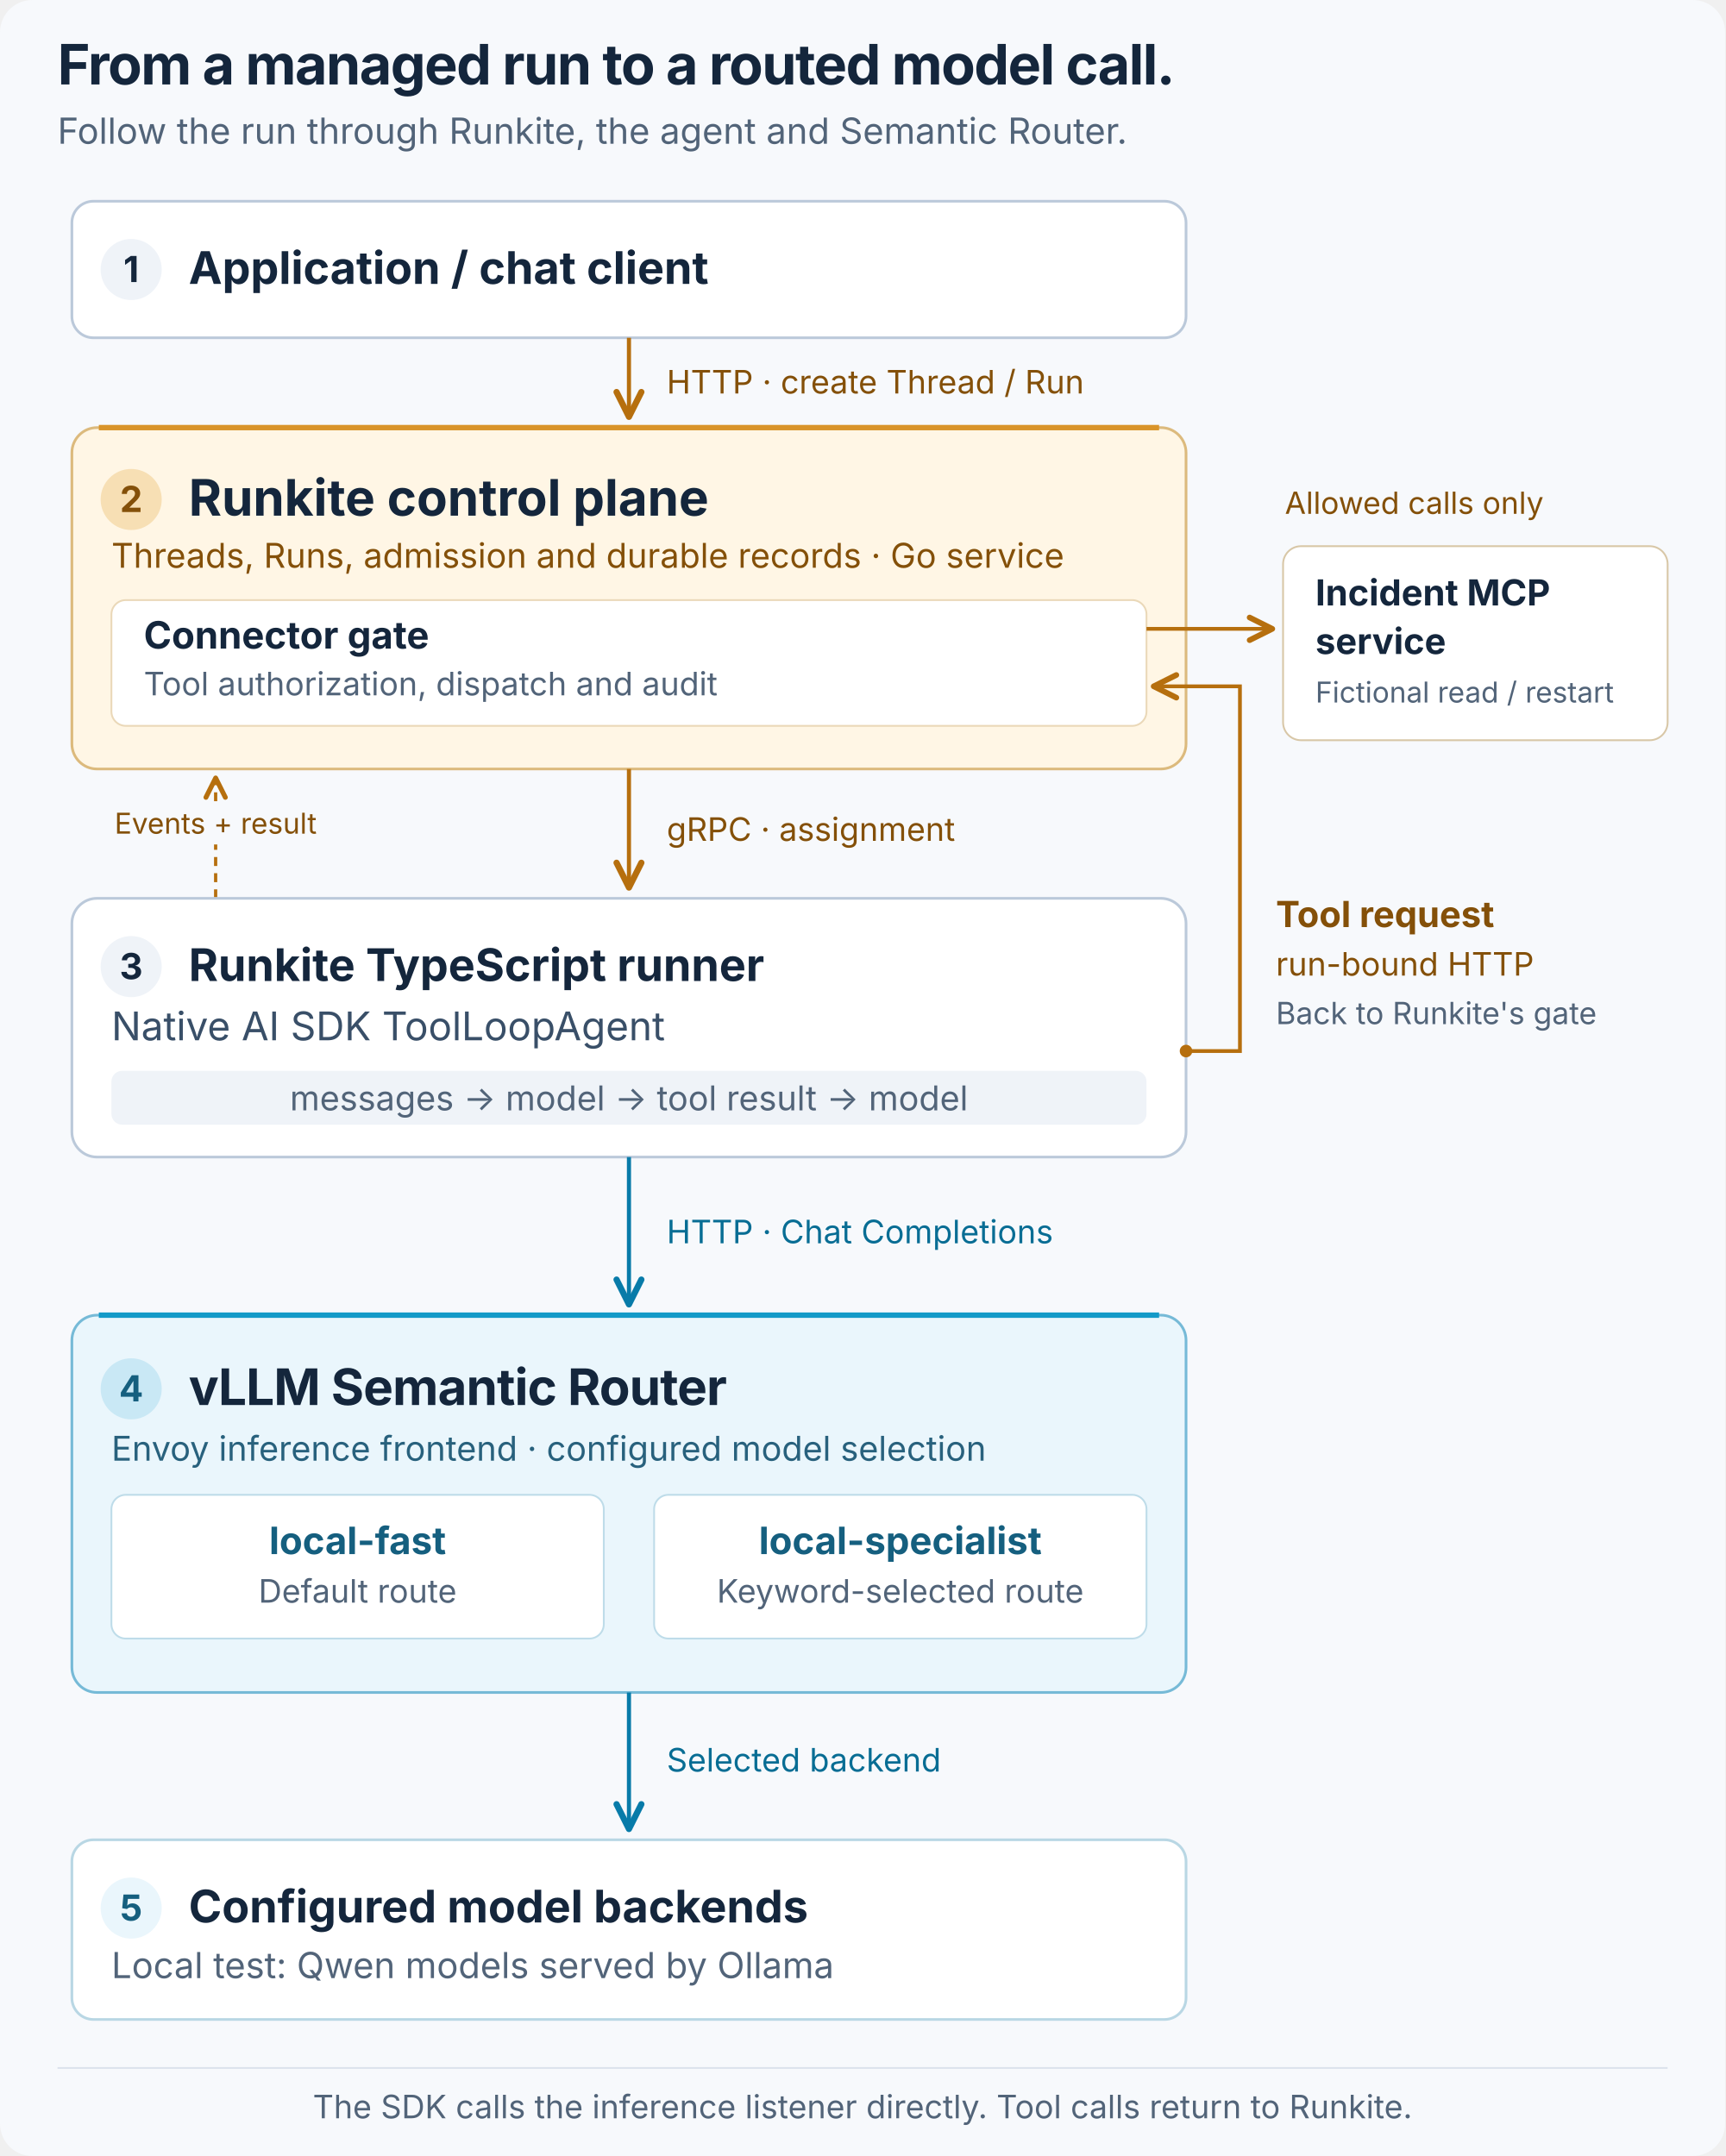
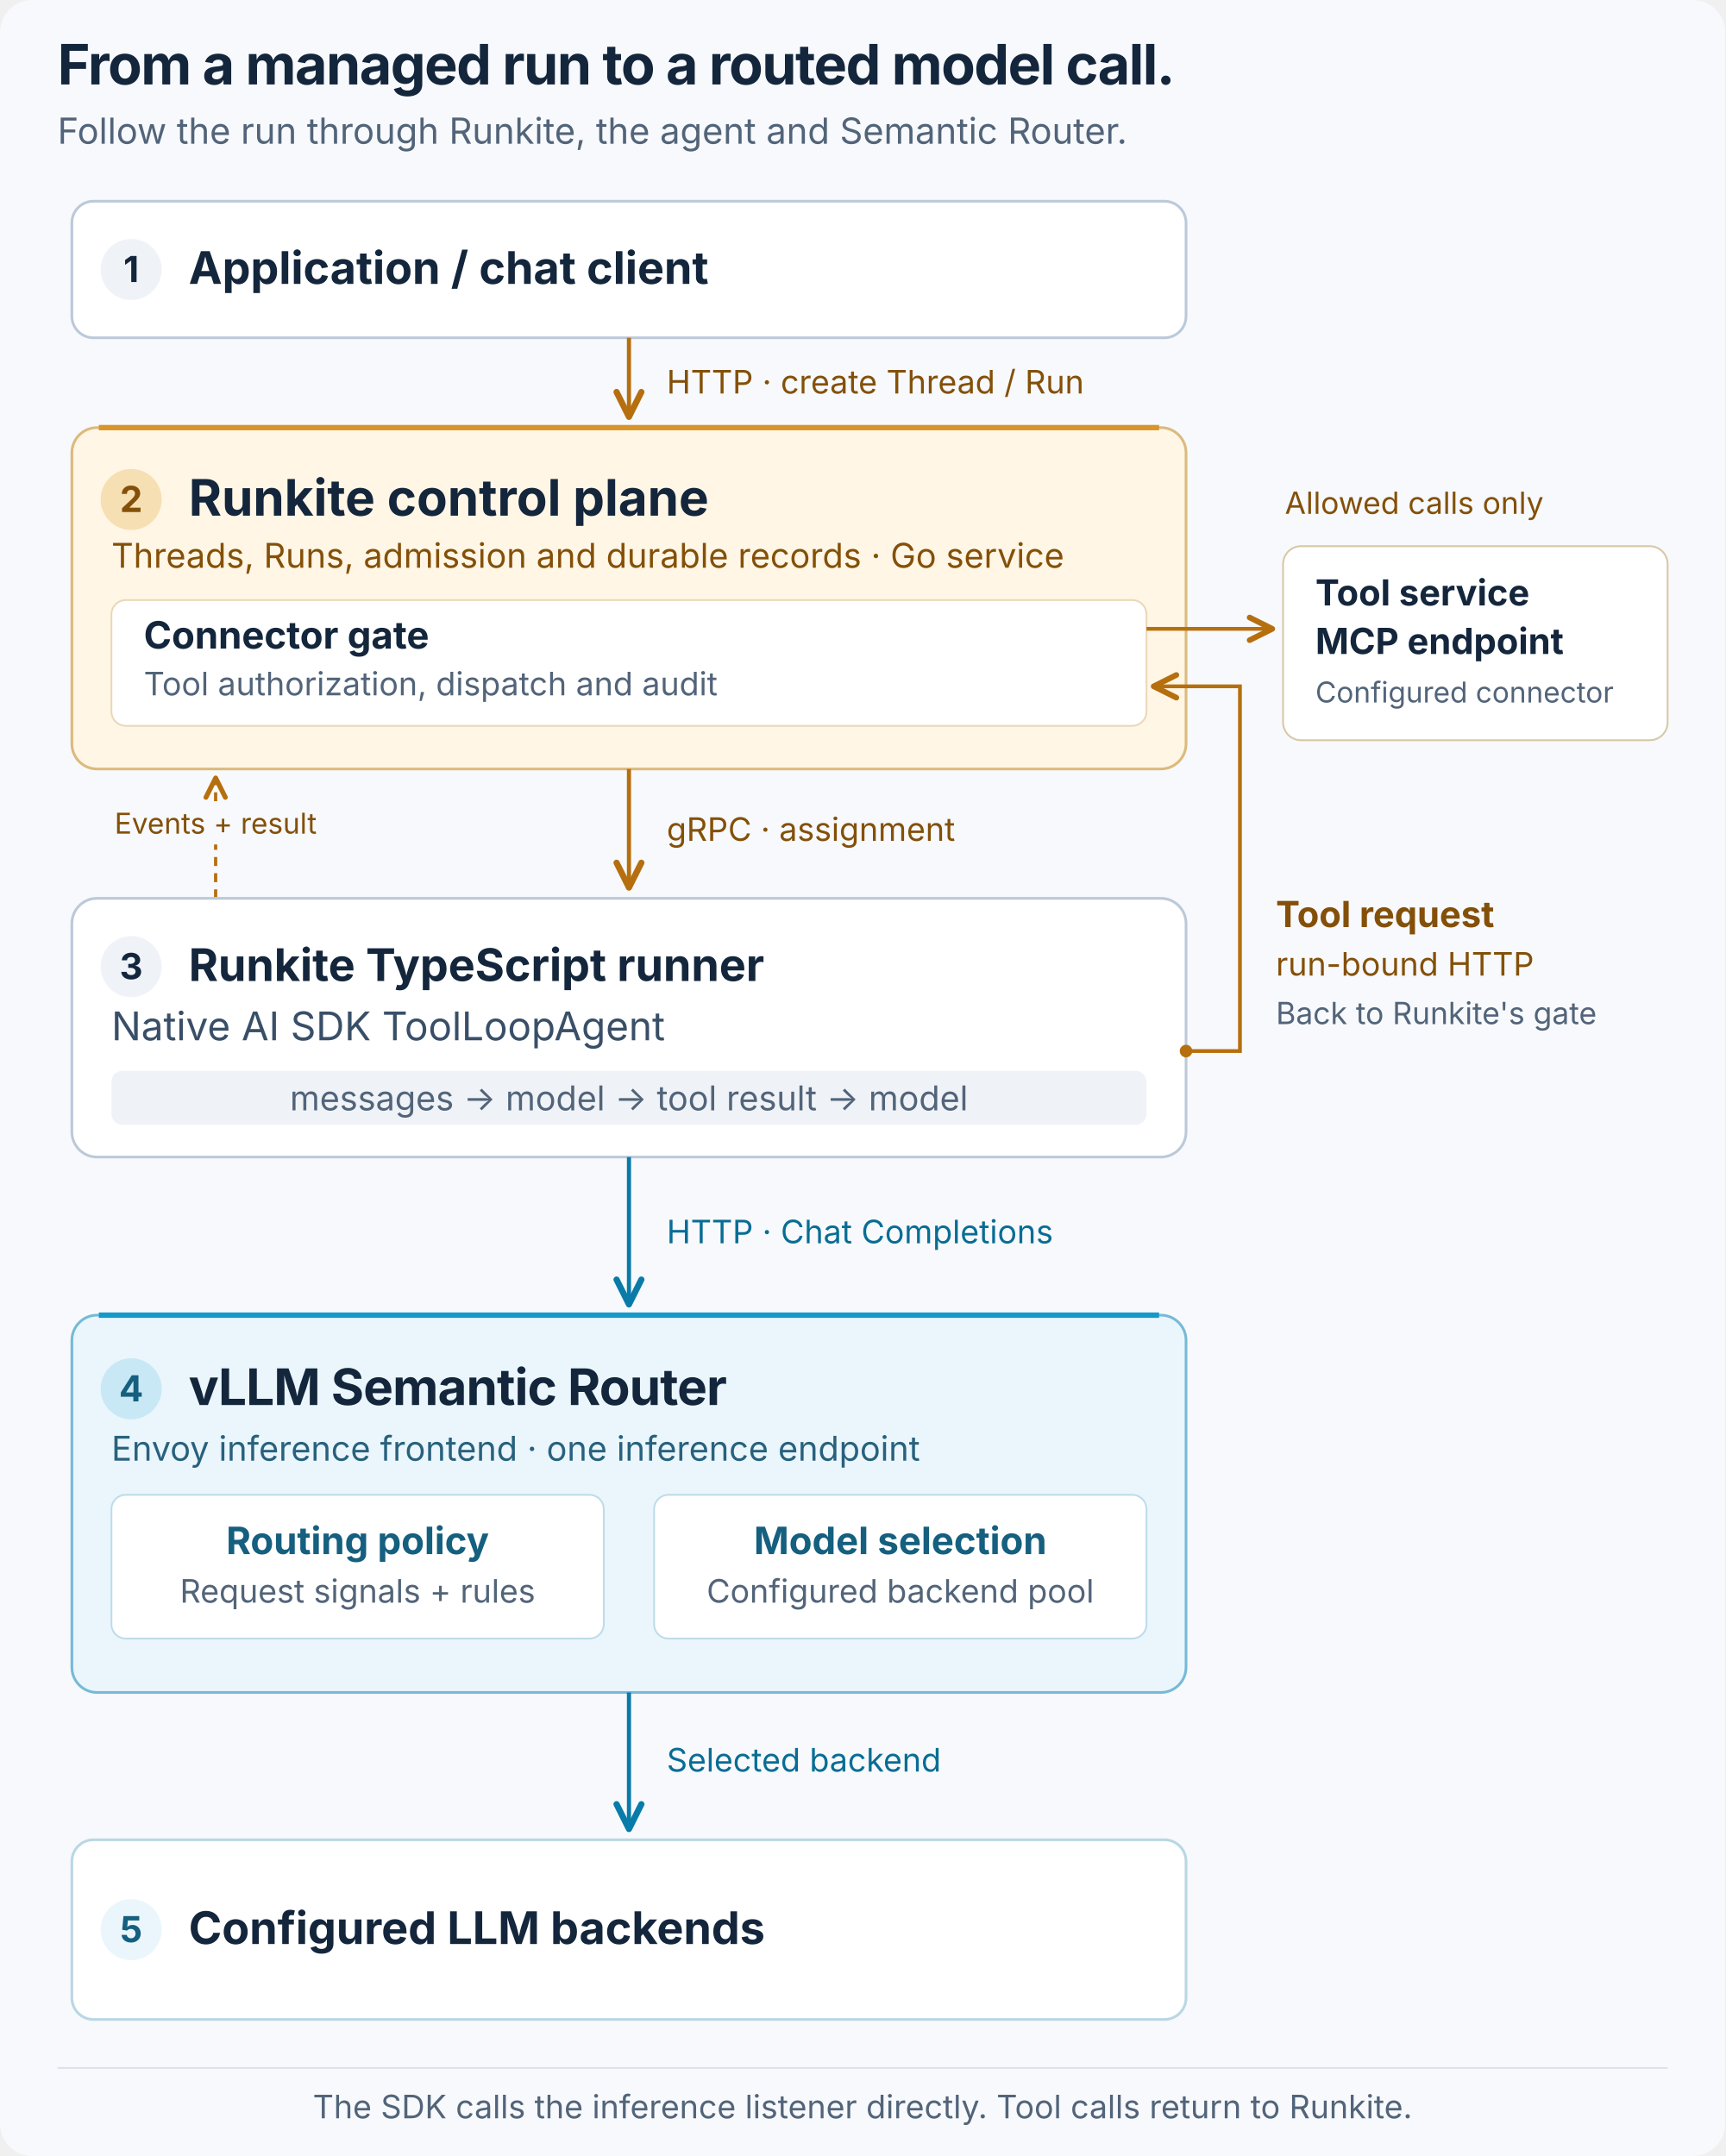
<svg xmlns="http://www.w3.org/2000/svg" width="960" height="1200" viewBox="0 0 960 1200" role="img" aria-labelledby="title desc">
  <defs>
    <marker id="amber-arrow" viewBox="0 0 8 8" refX="7" refY="4" markerWidth="8" markerHeight="8" orient="auto-start-reverse">
      <path d="M1 1L7 4L1 7" fill="none" stroke="#b66f0e" stroke-width="1.5" stroke-linecap="round" stroke-linejoin="round" />
    </marker>
    <marker id="blue-arrow" viewBox="0 0 8 8" refX="7" refY="4" markerWidth="8" markerHeight="8" orient="auto-start-reverse">
      <path d="M1 1L7 4L1 7" fill="none" stroke="#087ba9" stroke-width="1.5" stroke-linecap="round" stroke-linejoin="round" />
    </marker>
  </defs>
  <rect width="960" height="1200" rx="18" fill="#f7f9fc" />
  <g font-family="Inter, ui-sans-serif, system-ui, -apple-system, BlinkMacSystemFont, 'Segoe UI', sans-serif" fill="#14263c">
    <text x="32" y="47" font-size="31" font-weight="720" letter-spacing="-.7">From a managed run to a routed model call.</text>
    <text x="32" y="80" font-size="20" fill="#526479">Follow the run through Runkite, the agent and Semantic Router.</text>
    <rect x="40" y="112" width="620" height="76" rx="12" fill="#ffffff" stroke="#bbc9da" stroke-width="1.5" />
    <circle cx="73" cy="150" r="17" fill="#eff3f8" />
    <text x="73" y="157" text-anchor="middle" font-size="20" font-weight="700">1</text>
    <text x="105" y="158" font-size="25" font-weight="700">Application / chat client</text>
    <path d="M350 188V232" fill="none" stroke="#b66f0e" stroke-width="2.3" marker-end="url(#amber-arrow)" />
    <text x="371" y="219" font-size="18" fill="#845009">HTTP · create Thread / Run</text>
    <rect x="40" y="238" width="620" height="190" rx="14" fill="#fff6e5" stroke="#dcba7d" stroke-width="1.5" />
    <path d="M55 238H645" stroke="#d9942a" stroke-width="3" />
    <circle cx="73" cy="278" r="17" fill="#f7dfb4" />
    <text x="73" y="285" text-anchor="middle" font-size="20" font-weight="700" fill="#845009">2</text>
    <text x="105" y="287" font-size="28" font-weight="720">Runkite control plane</text>
    <text x="62" y="316" font-size="19" fill="#845009">Threads, Runs, admission and durable records · Go service</text>
    <rect x="62" y="334" width="576" height="70" rx="8" fill="#ffffff" stroke="#ead8b8" />
    <text x="80" y="361" font-size="21" font-weight="650">Connector gate</text>
    <text x="80" y="387" font-size="18" fill="#526479">Tool authorization, dispatch and audit</text>
    <path d="M350 428V494" fill="none" stroke="#b66f0e" stroke-width="2.3" marker-end="url(#amber-arrow)" />
    <text x="371" y="468" font-size="18" fill="#845009">gRPC · assignment</text>
    <path d="M120 500V433" fill="none" stroke="#b66f0e" stroke-width="1.8" stroke-dasharray="5 4" marker-end="url(#amber-arrow)" />
    <rect x="48" y="446" width="144" height="24" rx="5" fill="#f7f9fc" />
    <text x="120" y="464" text-anchor="middle" font-size="16" fill="#845009">Events + result</text>
    <rect x="40" y="500" width="620" height="144" rx="14" fill="#ffffff" stroke="#bbc9da" stroke-width="1.5" />
    <circle cx="73" cy="538" r="17" fill="#eff3f8" />
    <text x="73" y="545" text-anchor="middle" font-size="20" font-weight="700">3</text>
    <text x="105" y="546" font-size="25" font-weight="700">Runkite TypeScript runner</text>
    <text x="62" y="579" font-size="22" fill="#394f68">Native AI SDK ToolLoopAgent</text>
    <rect x="62" y="596" width="576" height="30" rx="6" fill="#eff3f8" />
    <text x="350" y="618" text-anchor="middle" font-size="19" fill="#526479">messages → model → tool result → model</text>
    <path d="M660 585H690V382H642" fill="none" stroke="#b66f0e" stroke-width="2.1" marker-end="url(#amber-arrow)" />
    <circle cx="660" cy="585" r="3.5" fill="#b66f0e" />
    <text x="710" y="516" font-size="20" font-weight="650" fill="#845009">Tool request</text>
    <text x="710" y="543" font-size="18" fill="#845009">run-bound HTTP</text>
    <text x="710" y="570" font-size="17" fill="#526479">Back to Runkite's gate</text>
    <path d="M638 350H708" fill="none" stroke="#b66f0e" stroke-width="2.1" marker-end="url(#amber-arrow)" />
    <text x="715" y="286" font-size="17" fill="#845009">Allowed calls only</text>
    <rect x="714" y="304" width="214" height="108" rx="10" fill="#ffffff" stroke="#d8c7a7" />
-     <text x="732" y="337" font-size="20" font-weight="650">Incident MCP</text>
-     <text x="732" y="364" font-size="20" font-weight="650">service</text>
-     <text x="732" y="391" font-size="16" fill="#526479">Fictional read / restart</text>
+     <text x="732" y="337" font-size="20" font-weight="650">Tool service</text>
+     <text x="732" y="364" font-size="20" font-weight="650">MCP endpoint</text>
+     <text x="732" y="391" font-size="16" fill="#526479">Configured connector</text>
    <path d="M350 644V726" fill="none" stroke="#087ba9" stroke-width="2.3" marker-end="url(#blue-arrow)" />
    <text x="371" y="692" font-size="18" fill="#086d94">HTTP · Chat Completions</text>
    <rect x="40" y="732" width="620" height="210" rx="14" fill="#eaf6fc" stroke="#76bad7" stroke-width="1.5" />
    <path d="M55 732H645" stroke="#149ac8" stroke-width="3" />
    <circle cx="73" cy="773" r="17" fill="#c9e8f5" />
    <text x="73" y="780" text-anchor="middle" font-size="20" font-weight="700" fill="#155f7f">4</text>
    <text x="105" y="782" font-size="28" font-weight="720" letter-spacing="-.4">vLLM Semantic Router</text>
-     <text x="62" y="813" font-size="19" fill="#28617d">Envoy inference frontend · configured model selection</text>
+     <text x="62" y="813" font-size="19" fill="#28617d">Envoy inference frontend · one inference endpoint</text>
    <rect x="62" y="832" width="274" height="80" rx="8" fill="#ffffff" stroke="#bedce9" />
    <rect x="364" y="832" width="274" height="80" rx="8" fill="#ffffff" stroke="#bedce9" />
-     <text x="199" y="865" text-anchor="middle" font-size="21" font-weight="650" fill="#155f7f">local-fast</text>
-     <text x="199" y="892" text-anchor="middle" font-size="18" fill="#526479">Default route</text>
-     <text x="501" y="865" text-anchor="middle" font-size="21" font-weight="650" fill="#155f7f">local-specialist</text>
-     <text x="501" y="892" text-anchor="middle" font-size="18" fill="#526479">Keyword-selected route</text>
+     <text x="199" y="865" text-anchor="middle" font-size="21" font-weight="650" fill="#155f7f">Routing policy</text>
+     <text x="199" y="892" text-anchor="middle" font-size="18" fill="#526479">Request signals + rules</text>
+     <text x="501" y="865" text-anchor="middle" font-size="21" font-weight="650" fill="#155f7f">Model selection</text>
+     <text x="501" y="892" text-anchor="middle" font-size="18" fill="#526479">Configured backend pool</text>
    <path d="M350 942V1018" fill="none" stroke="#087ba9" stroke-width="2.3" marker-end="url(#blue-arrow)" />
    <text x="371" y="986" font-size="18" fill="#086d94">Selected backend</text>
    <rect x="40" y="1024" width="620" height="100" rx="12" fill="#ffffff" stroke="#b9d7e4" stroke-width="1.5" />
-     <circle cx="73" cy="1062" r="17" fill="#eaf6fc" />
-     <text x="73" y="1069" text-anchor="middle" font-size="20" font-weight="700" fill="#155f7f">5</text>
-     <text x="105" y="1070" font-size="25" font-weight="700">Configured model backends</text>
-     <text x="62" y="1101" font-size="20" fill="#526479">Local test: Qwen models served by Ollama</text>
+     <circle cx="73" cy="1074" r="17" fill="#eaf6fc" />
+     <text x="73" y="1081" text-anchor="middle" font-size="20" font-weight="700" fill="#155f7f">5</text>
+     <text x="105" y="1082" font-size="25" font-weight="700">Configured LLM backends</text>
    <path d="M32 1151H928" stroke="#dce3ec" />
    <text x="480" y="1179" text-anchor="middle" font-size="18" fill="#526479">The SDK calls the inference listener directly. Tool calls return to Runkite.</text>
  </g>
</svg>
